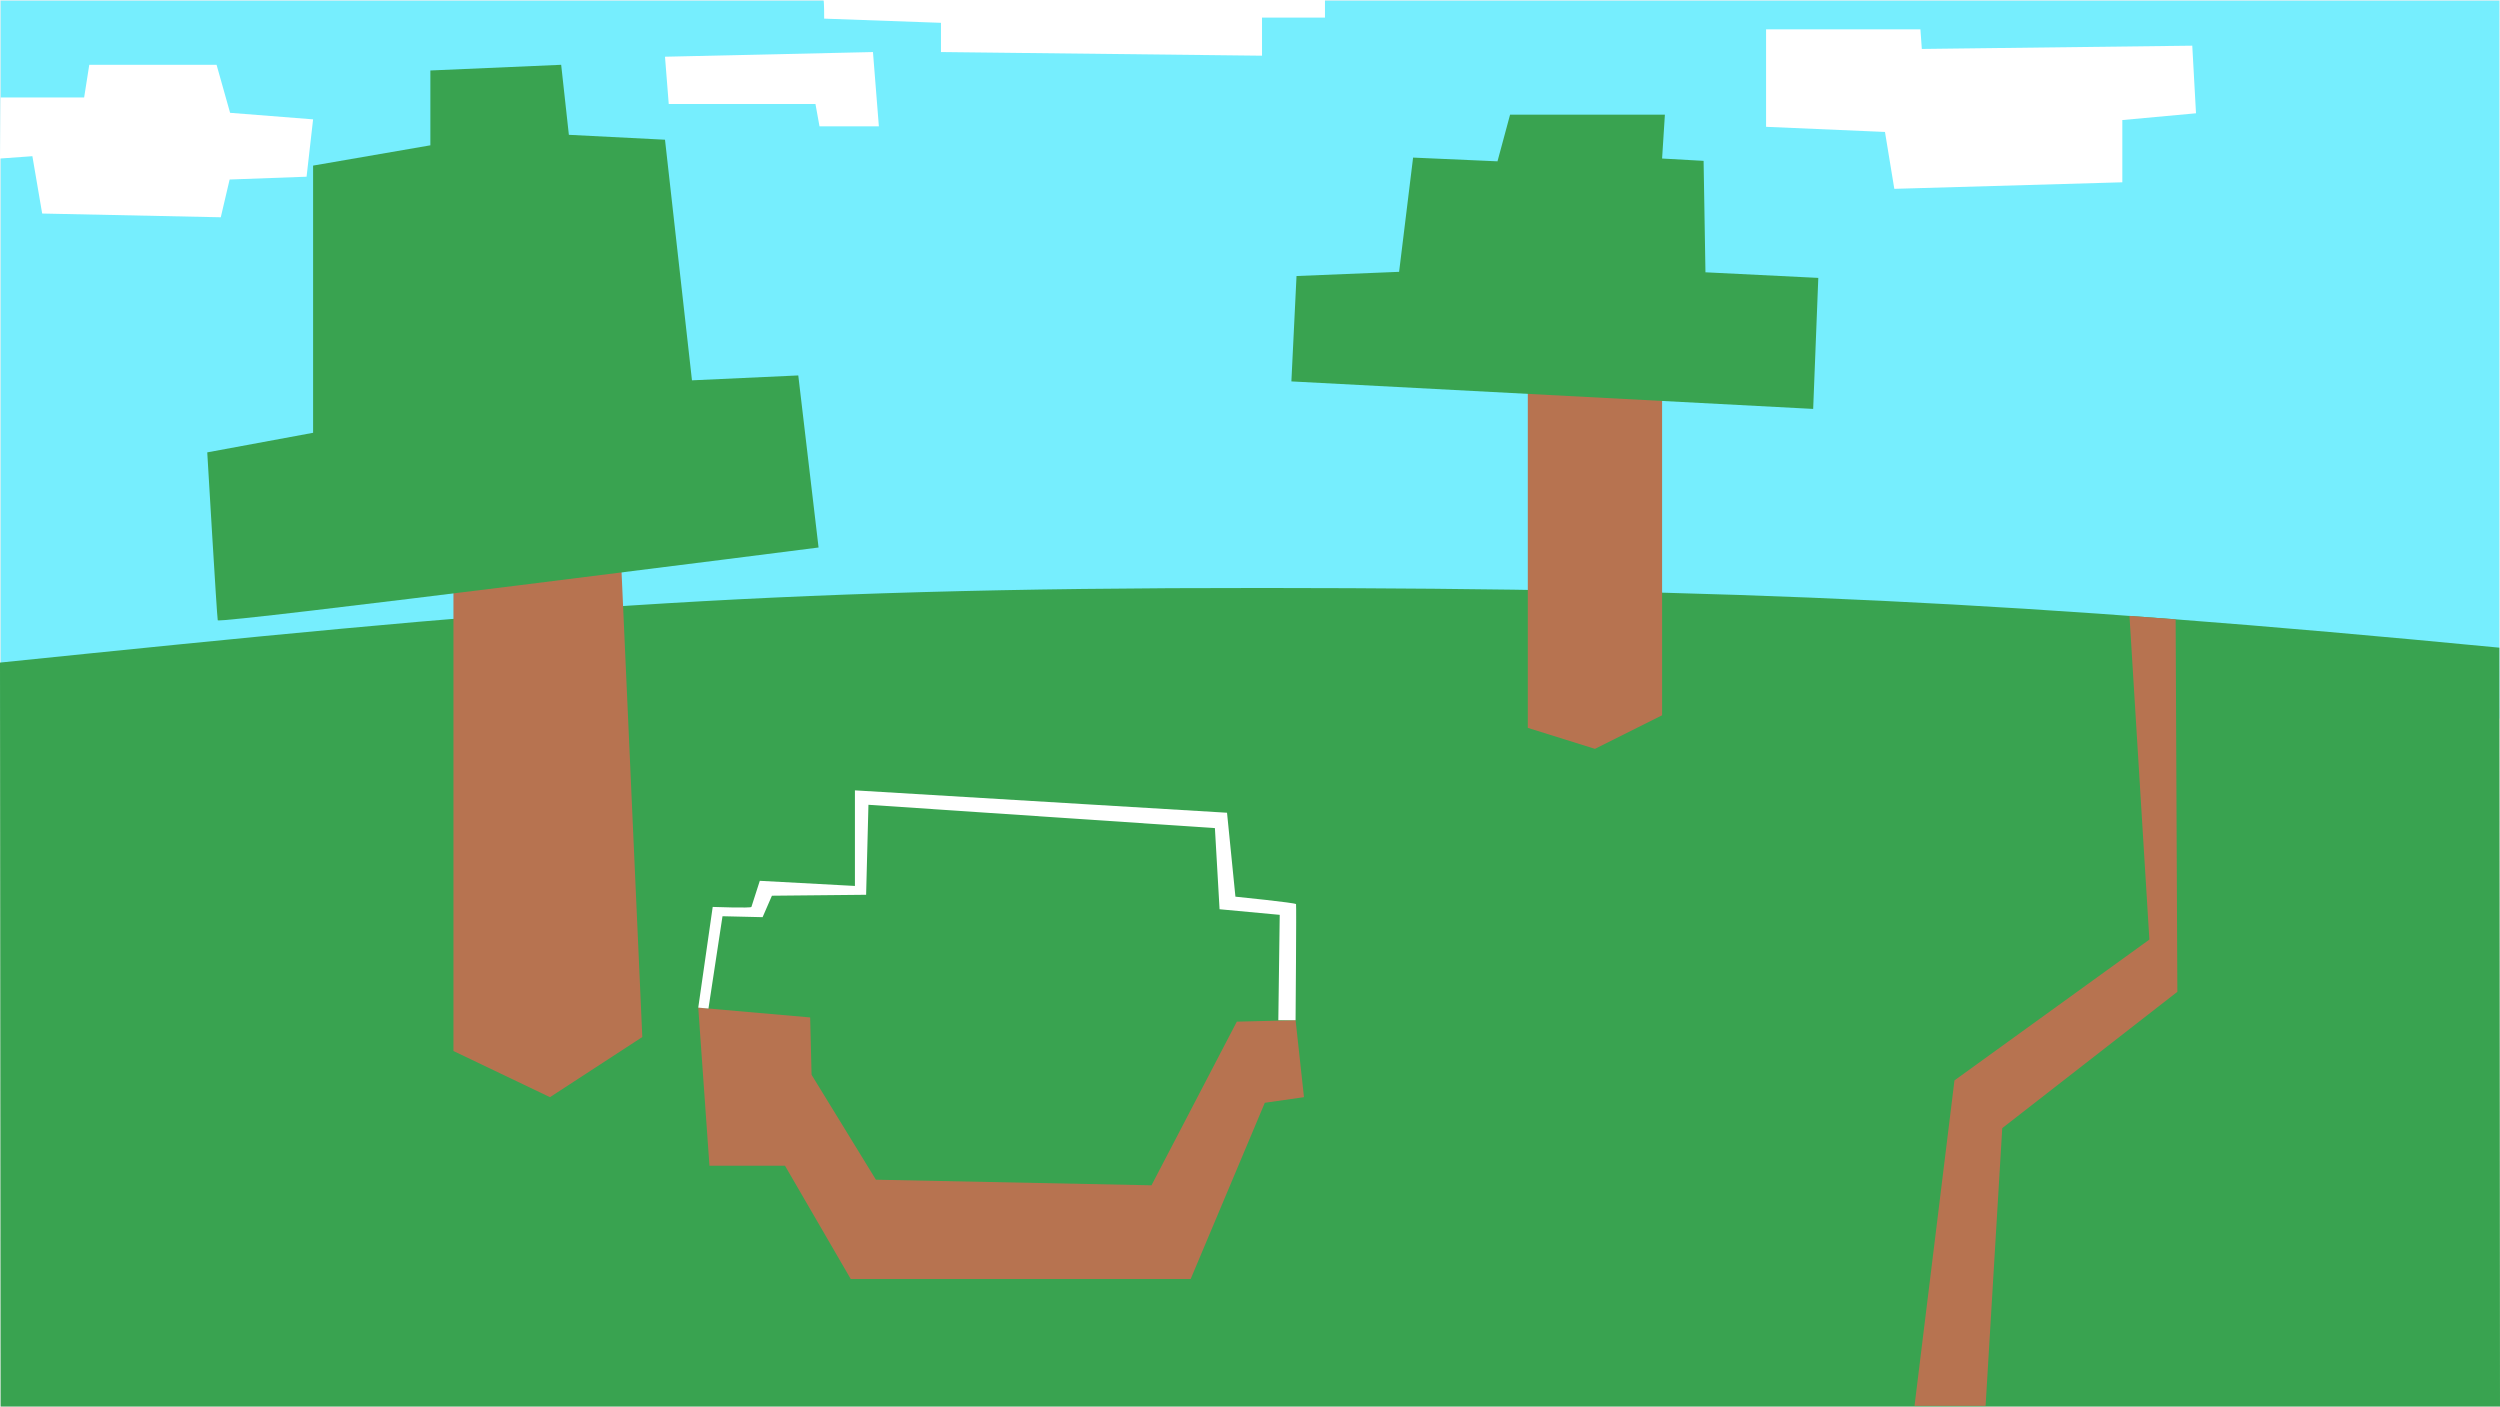
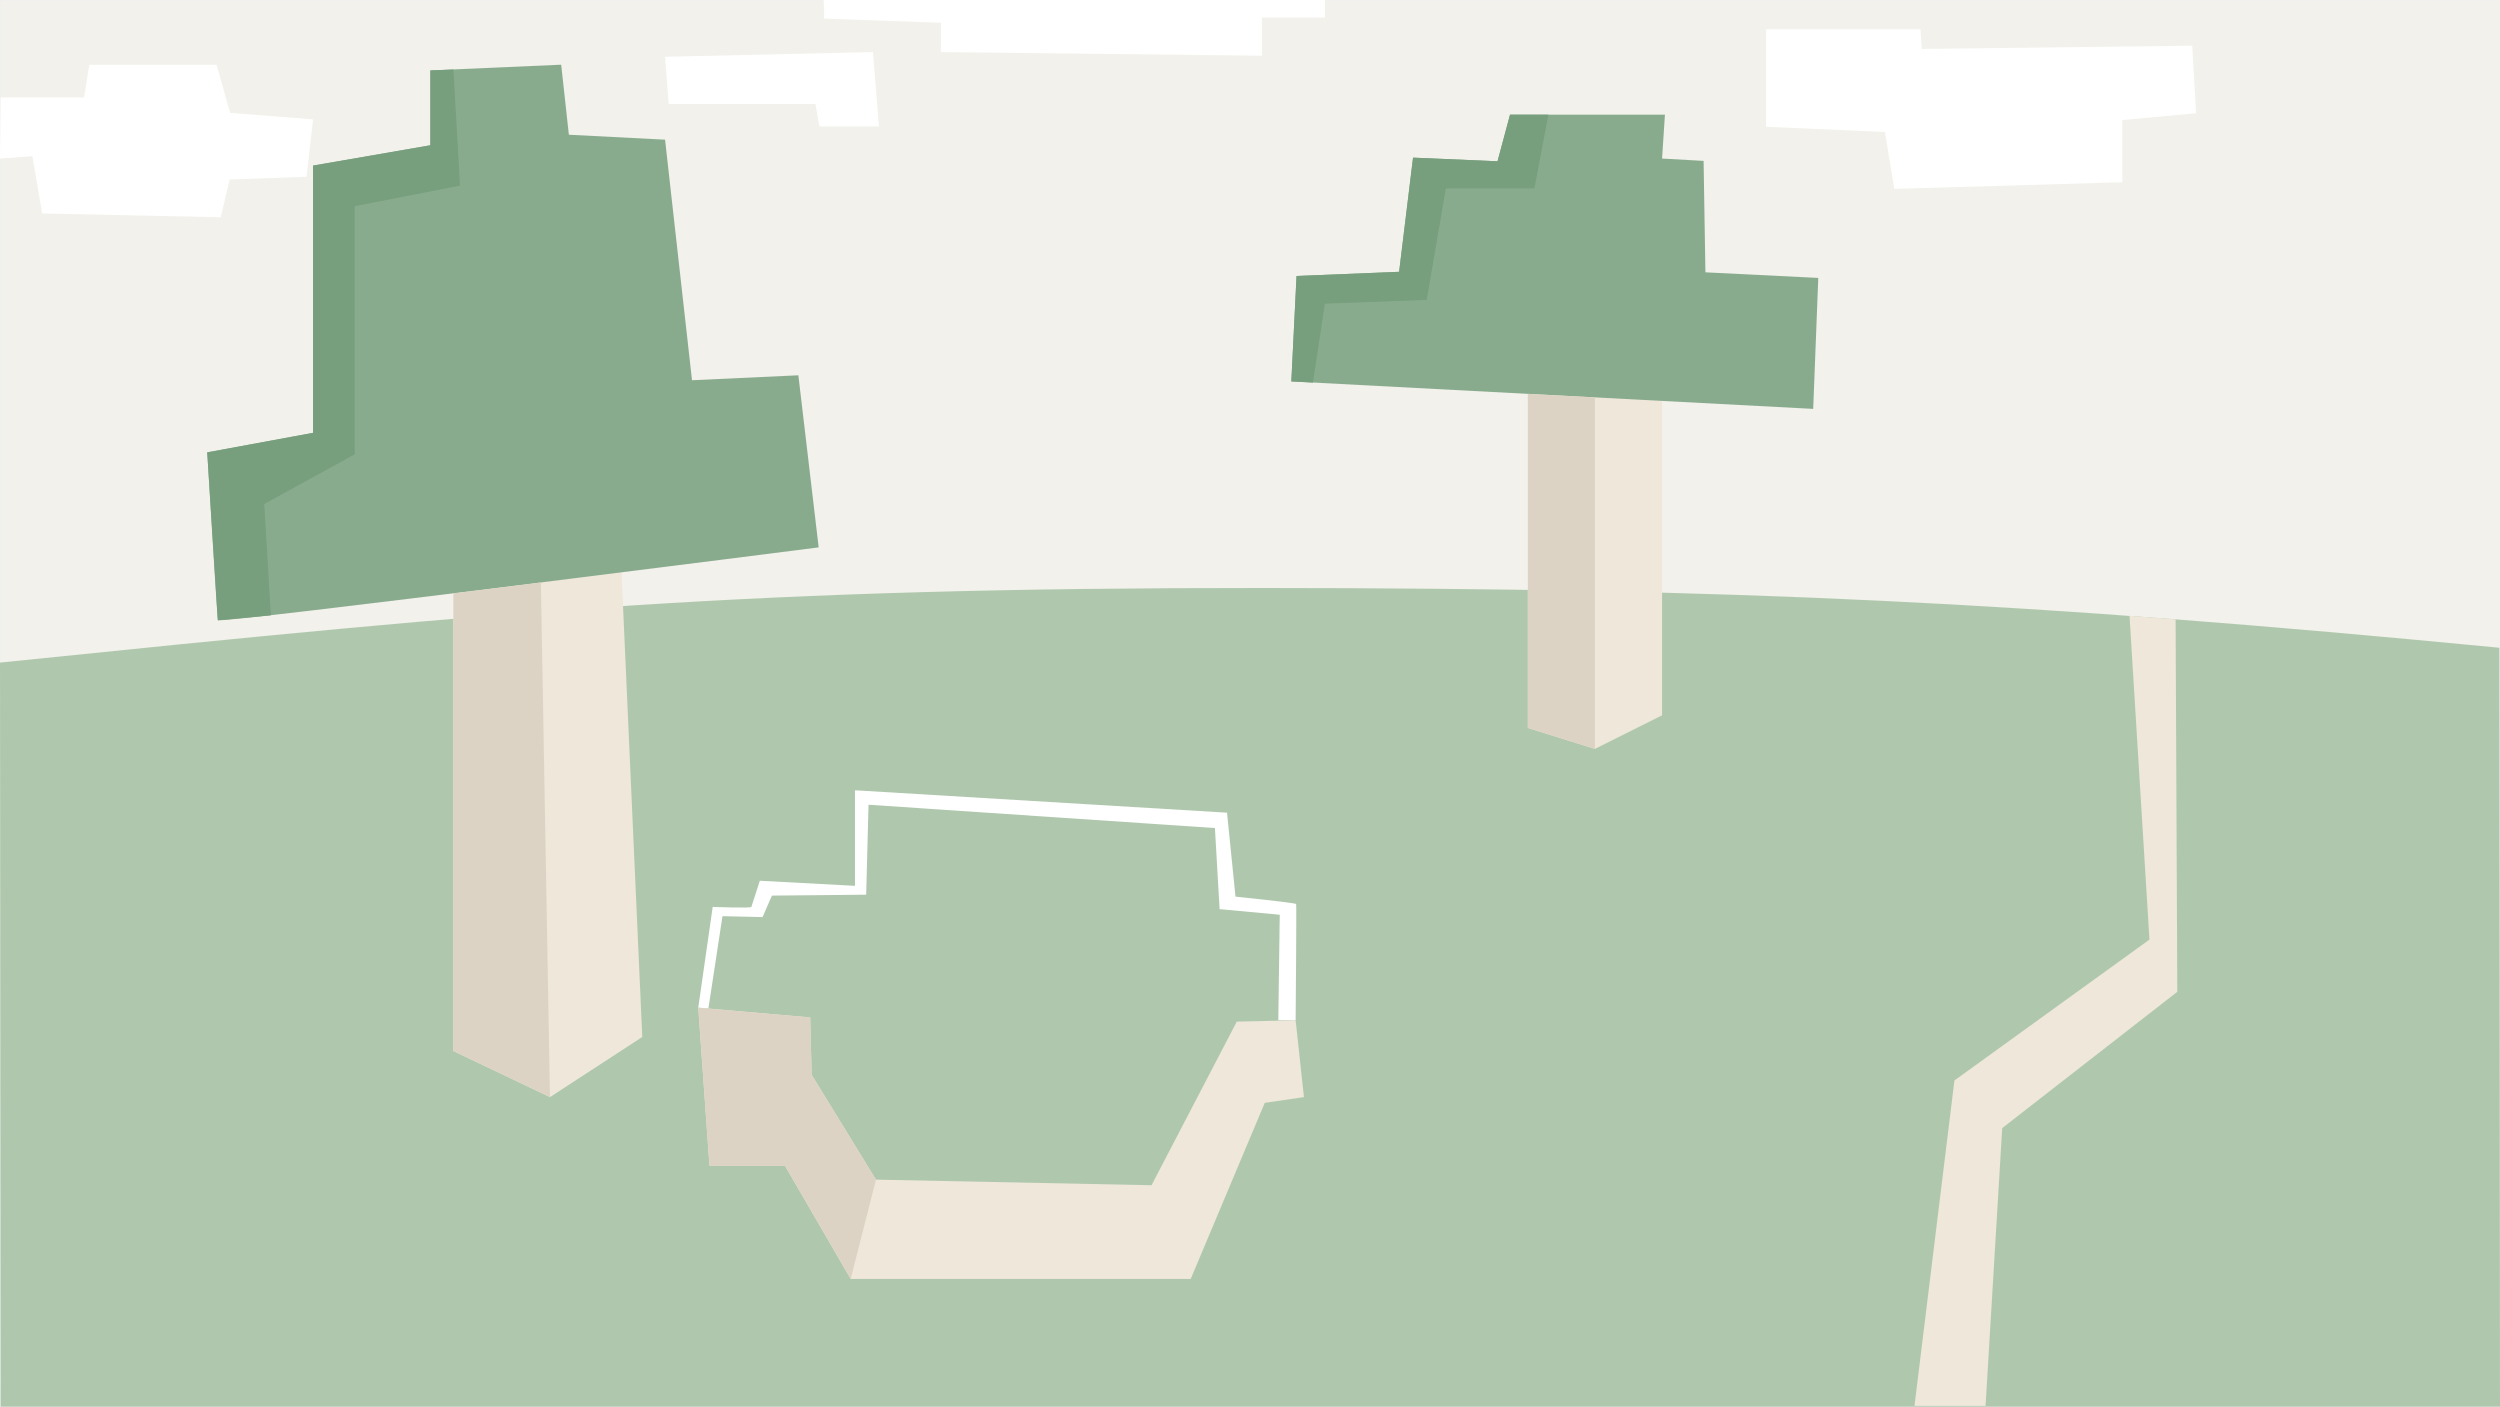
- <svg xmlns="http://www.w3.org/2000/svg" id="Layer_2" data-name="Layer 2" viewBox="0 0 1920.5 1080.5">
-   <defs>
-     <style>
-       .cls-1 {
-         fill: #fff;
-       }
- 
-       .cls-2 {
-         fill: #b77350;
-       }
- 
-       .cls-3 {
-         fill: #76eefe;
-       }
- 
-       .cls-4 {
-         fill: #39a350;
-       }
-     </style>
-   </defs>
-   <rect class="cls-3" x=".5" y=".5" width="1919.5" height="551.49" />
-   <path class="cls-4" d="m0,509c393.56-40.36,577.01-57.55,970.55-57.31,364.9.22,584.56,10.73,949.45,45.85l.5,582.96H.5L0,509Z" />
-   <polygon class="cls-2" points="348.34 807.39 422.49 842.85 493.42 796.64 475.15 387.21 348.34 387.21 348.34 807.39" />
-   <polygon class="cls-2" points="1173.66 559.15 1225.24 575.27 1276.82 549.48 1276.82 285.12 1173.66 272.22 1173.66 559.15" />
-   <polygon class="cls-2" points="536.4 774.07 545 895.51 603.03 895.51 653.54 982.55 914.67 982.55 971.63 847.15 1001.72 842.85 995.27 783.75 950.13 784.82 884.58 910.55 672.88 906.25 623.45 825.66 622.37 781.6 536.4 774.07" />
-   <polygon class="cls-2" points="1470.73 1080 1501.42 829.96 1651.15 721.78 1635.86 473.11 1671.33 475.81 1672.64 761.9 1538.13 866.63 1525.33 1080 1470.73 1080" />
-   <path class="cls-1" d="m536.4,774.07l11.1-77.37s29.37,1.07,29.73,0,6.45-20.06,6.45-20.06l73.07,3.94v-73.43l285.85,17.19,6.45,64.48s46.21,4.66,46.57,5.73-.36,89.19-.36,89.19h-13.25l1.07-80.96-46.21-4.3-3.58-62.33-266.15-17.91-1.79,69.13-72.36.72-7.16,16.48-30.81-.72-10.78,70.9-7.85-.69Z" />
-   <polygon class="cls-1" points=".5 74.85 64.64 74.85 68.58 49.78 166.37 49.78 176.76 86.67 240.52 91.69 235.51 135.75 176.4 137.9 169.6 166.91 32.4 164.04 24.88 119.99 0 121.78 .5 74.85" />
-   <polygon class="cls-1" points="510.85 43.57 513.72 79.87 626.43 79.87 629.54 97.06 675.15 97.06 670.61 39.99 510.85 43.57" />
-   <path class="cls-1" d="m632.64,0c.54,1.61.48,14.31.48,14.31l89.73,3.22v22.45l246.63,2.81V13.51h48.36V0h-385.19Z" />
-   <polygon class="cls-1" points="1356.7 39.39 1356.7 97.42 1448.04 101.36 1455.21 145.06 1630.37 140.04 1630.37 92.22 1686.97 87.03 1684.1 35.09 1476.34 37.6 1475.27 22.55 1356.7 22.55 1356.7 39.39" />
-   <path class="cls-4" d="m159.21,347.51l81.31-15.04V127.21l90.09-15.58v-57.49l100.48-4.36,5.91,53.79,73.85,3.76,20.72,184.84,81.67-3.76,15.58,132.18s-460.87,58.93-461.55,55.88-8.06-128.96-8.06-128.96Z" />
-   <polygon class="cls-4" points="992.04 293 1392.88 314.13 1396.82 213.48 1310.13 209.18 1308.7 123.57 1276.82 121.78 1278.97 88.1 1160.04 88.1 1150.37 123.93 1085.54 121.06 1074.79 208.82 995.99 212.04 992.04 293" />
+ <svg xmlns="http://www.w3.org/2000/svg" version="1.1" id="Layer_2_00000157986843008931702000000004853536204405876110_" x="0px" y="0px" viewBox="0 0 1920.5 1080.5" style="enable-background:new 0 0 1920.5 1080.5;" xml:space="preserve">
+   <style type="text/css">
+ 	.st0{fill:#F2F1EB;}
+ 	.st1{fill:#AFC8AD;}
+ 	.st2{fill:#EEE7DA;}
+ 	.st3{fill:#FFFFFF;}
+ 	.st4{fill:#88AB8E;}
+ 	.st5{fill:#779E7D;}
+ 	.st6{fill:#DDD3C5;}
+ </style>
+   <rect x="0.5" y="0.5" class="st0" width="1919.5" height="551.5" />
+   <path class="st1" d="M0,509c393.6-40.4,577-57.5,970.5-57.3c364.9,0.2,584.6,10.7,949.5,45.9l0.5,583H0.5L0,509z" />
+   <polygon class="st2" points="348.3,807.4 422.5,842.8 493.4,796.6 475.1,387.2 348.3,387.2 " />
+   <polygon class="st2" points="1173.7,559.2 1225.2,575.3 1276.8,549.5 1276.8,285.1 1173.7,272.2 " />
+   <polygon class="st2" points="536.4,774.1 545,895.5 603,895.5 653.5,982.5 914.7,982.5 971.6,847.2 1001.7,842.8 995.3,783.8   950.1,784.8 884.6,910.5 672.9,906.2 623.5,825.7 622.4,781.6 " />
+   <polygon class="st2" points="1470.7,1080 1501.4,830 1651.2,721.8 1635.9,473.1 1671.3,475.8 1672.6,761.9 1538.1,866.6   1525.3,1080 " />
+   <path class="st3" d="M536.4,774.1l11.1-77.4c0,0,29.4,1.1,29.7,0s6.5-20.1,6.5-20.1l73.1,3.9v-73.4l285.8,17.2l6.5,64.5  c0,0,46.2,4.7,46.6,5.7s-0.4,89.2-0.4,89.2H982l1.1-81l-46.2-4.3l-3.6-62.3l-266.1-17.9l-1.8,69.1l-72.4,0.7l-7.2,16.5l-30.8-0.7  l-10.8,70.9L536.4,774.1L536.4,774.1z" />
+   <polygon class="st3" points="0.5,74.8 64.6,74.8 68.6,49.8 166.4,49.8 176.8,86.7 240.5,91.7 235.5,135.8 176.4,137.9 169.6,166.9   32.4,164 24.9,120 0,121.8 " />
+   <polygon class="st3" points="510.9,43.6 513.7,79.9 626.4,79.9 629.5,97.1 675.2,97.1 670.6,40 " />
+   <path class="st3" d="M632.6,0c0.5,1.6,0.5,14.3,0.5,14.3l89.7,3.2V40l246.6,2.8V13.5h48.4V0H632.6L632.6,0z" />
+   <polygon class="st3" points="1356.7,39.4 1356.7,97.4 1448,101.4 1455.2,145.1 1630.4,140 1630.4,92.2 1687,87 1684.1,35.1   1476.3,37.6 1475.3,22.5 1356.7,22.5 " />
+   <path class="st4" d="M159.2,347.5l81.3-15V127.2l90.1-15.6V54.1l100.5-4.4l5.9,53.8l73.9,3.8l20.7,184.8l81.7-3.8l15.6,132.2  c0,0-460.9,58.9-461.5,55.9S159.2,347.5,159.2,347.5L159.2,347.5z" />
+   <polygon class="st4" points="992,293 1392.9,314.1 1396.8,213.5 1310.1,209.2 1308.7,123.6 1276.8,121.8 1279,88.1 1160,88.1   1150.4,123.9 1085.5,121.1 1074.8,208.8 996,212 " />
+   <polygon class="st5" points="348.3,53.4 353.4,142.6 272.5,158.4 272.5,349 203,387.2 208.1,472.7 167.3,476.5 159.2,347.5   240.5,332.5 240.5,127.2 330.6,111.6 330.6,54.1 " />
+   <polygon class="st5" points="1189.5,88.1 1178.7,144.8 1110.7,144.8 1096,230.4 1017.8,233.3 1008.6,293.9 992,293 996,212   1074.8,208.8 1085.5,121.1 1150.4,123.9 1160,88.1 " />
+   <polygon class="st6" points="422.5,842.8 415.5,447.5 348.3,455.9 348.3,807.4 " />
+   <polygon class="st6" points="672.9,906.2 653.5,982.5 603,895.5 545,895.5 536.4,774.1 622.4,781.6 623.5,825.7 " />
+   <polygon class="st6" points="1225.2,305.3 1225.2,575.3 1173.7,559.2 1173.7,302.6 " />
</svg>
